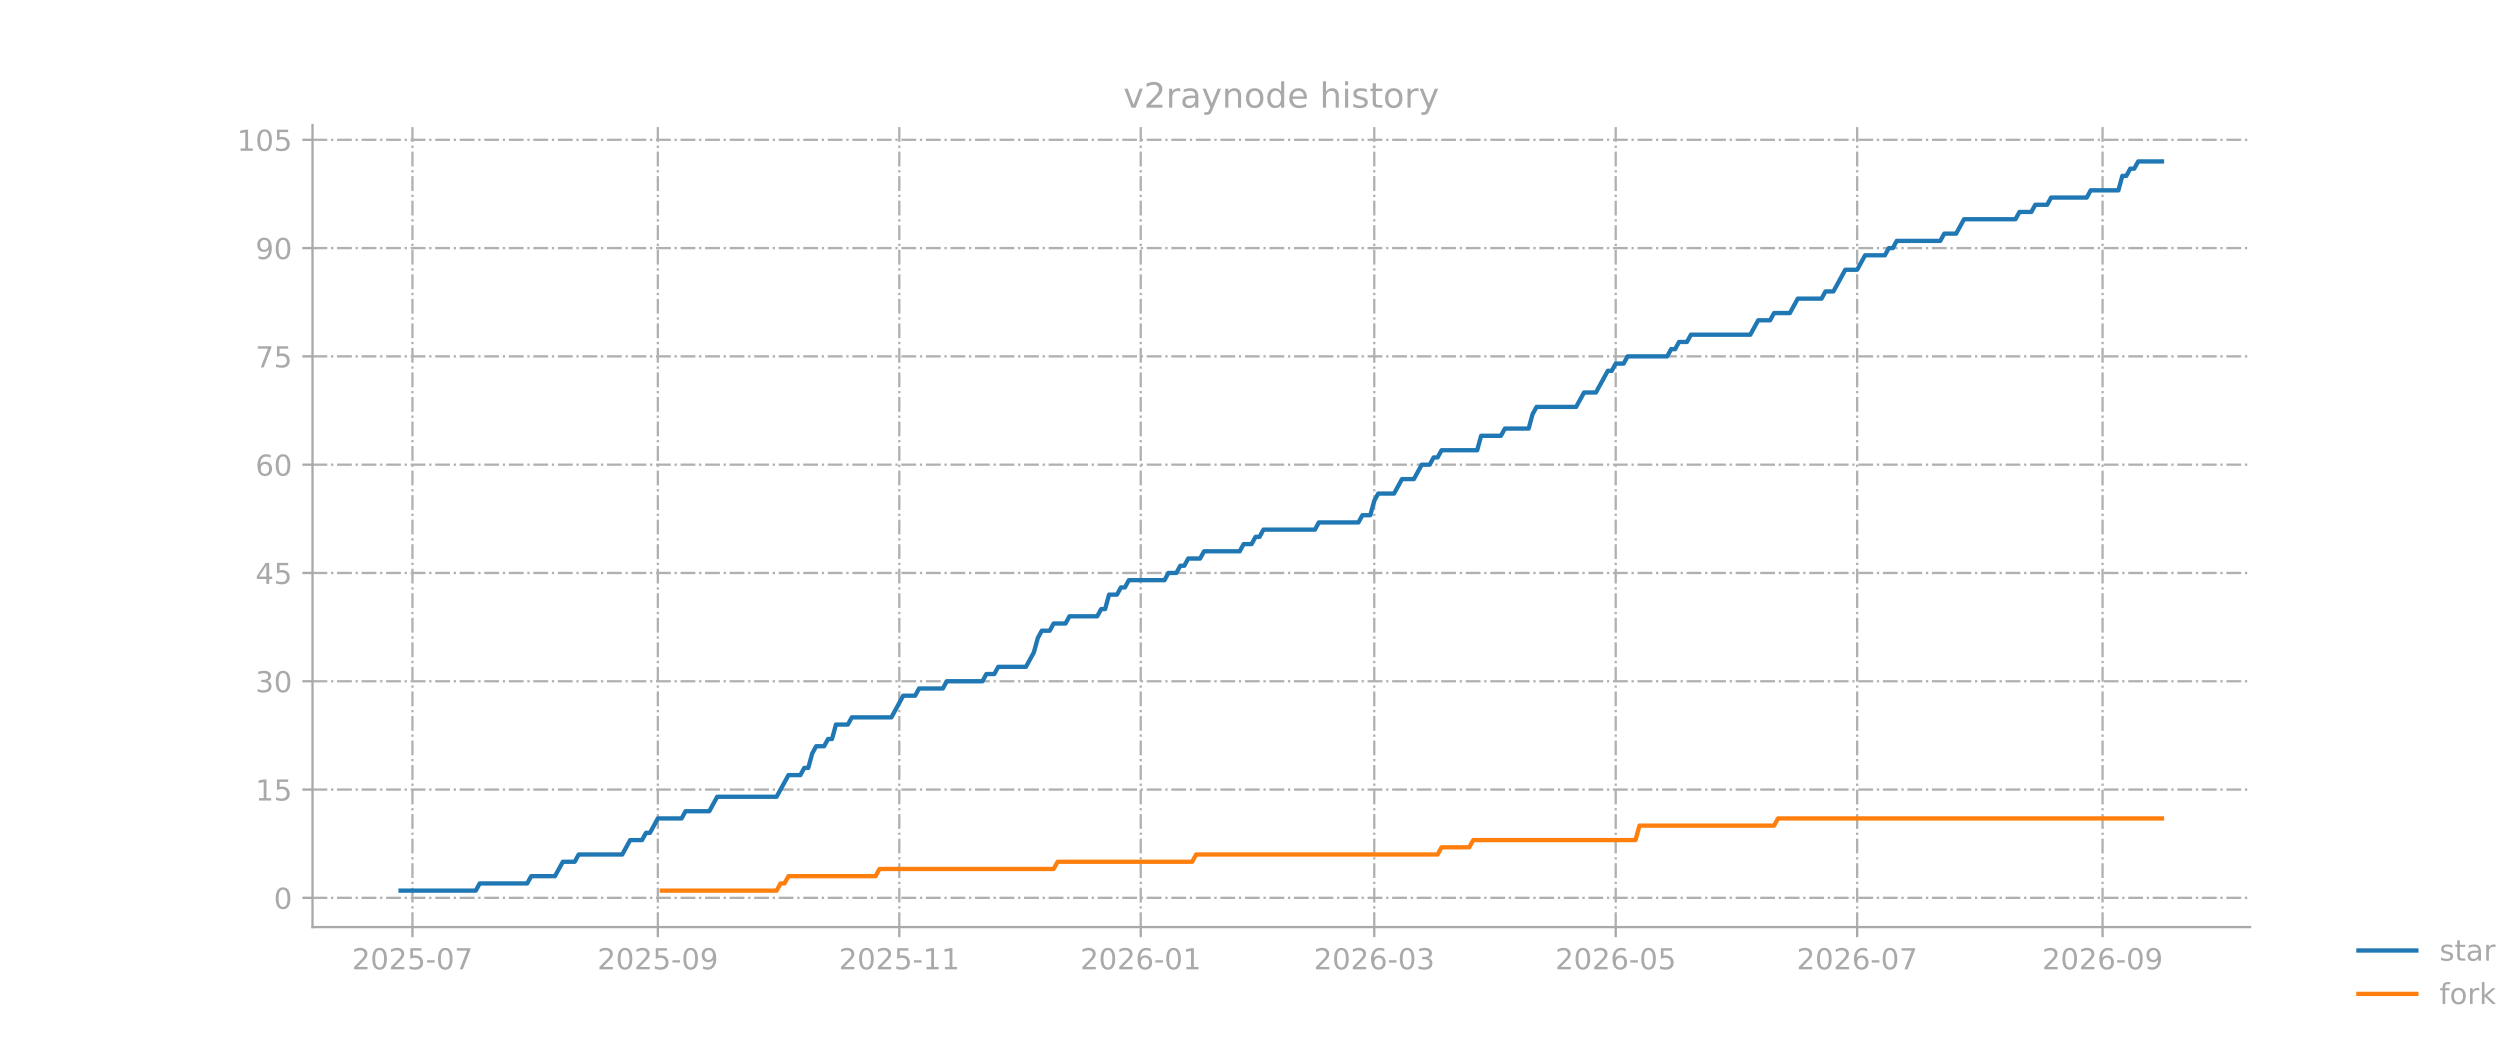
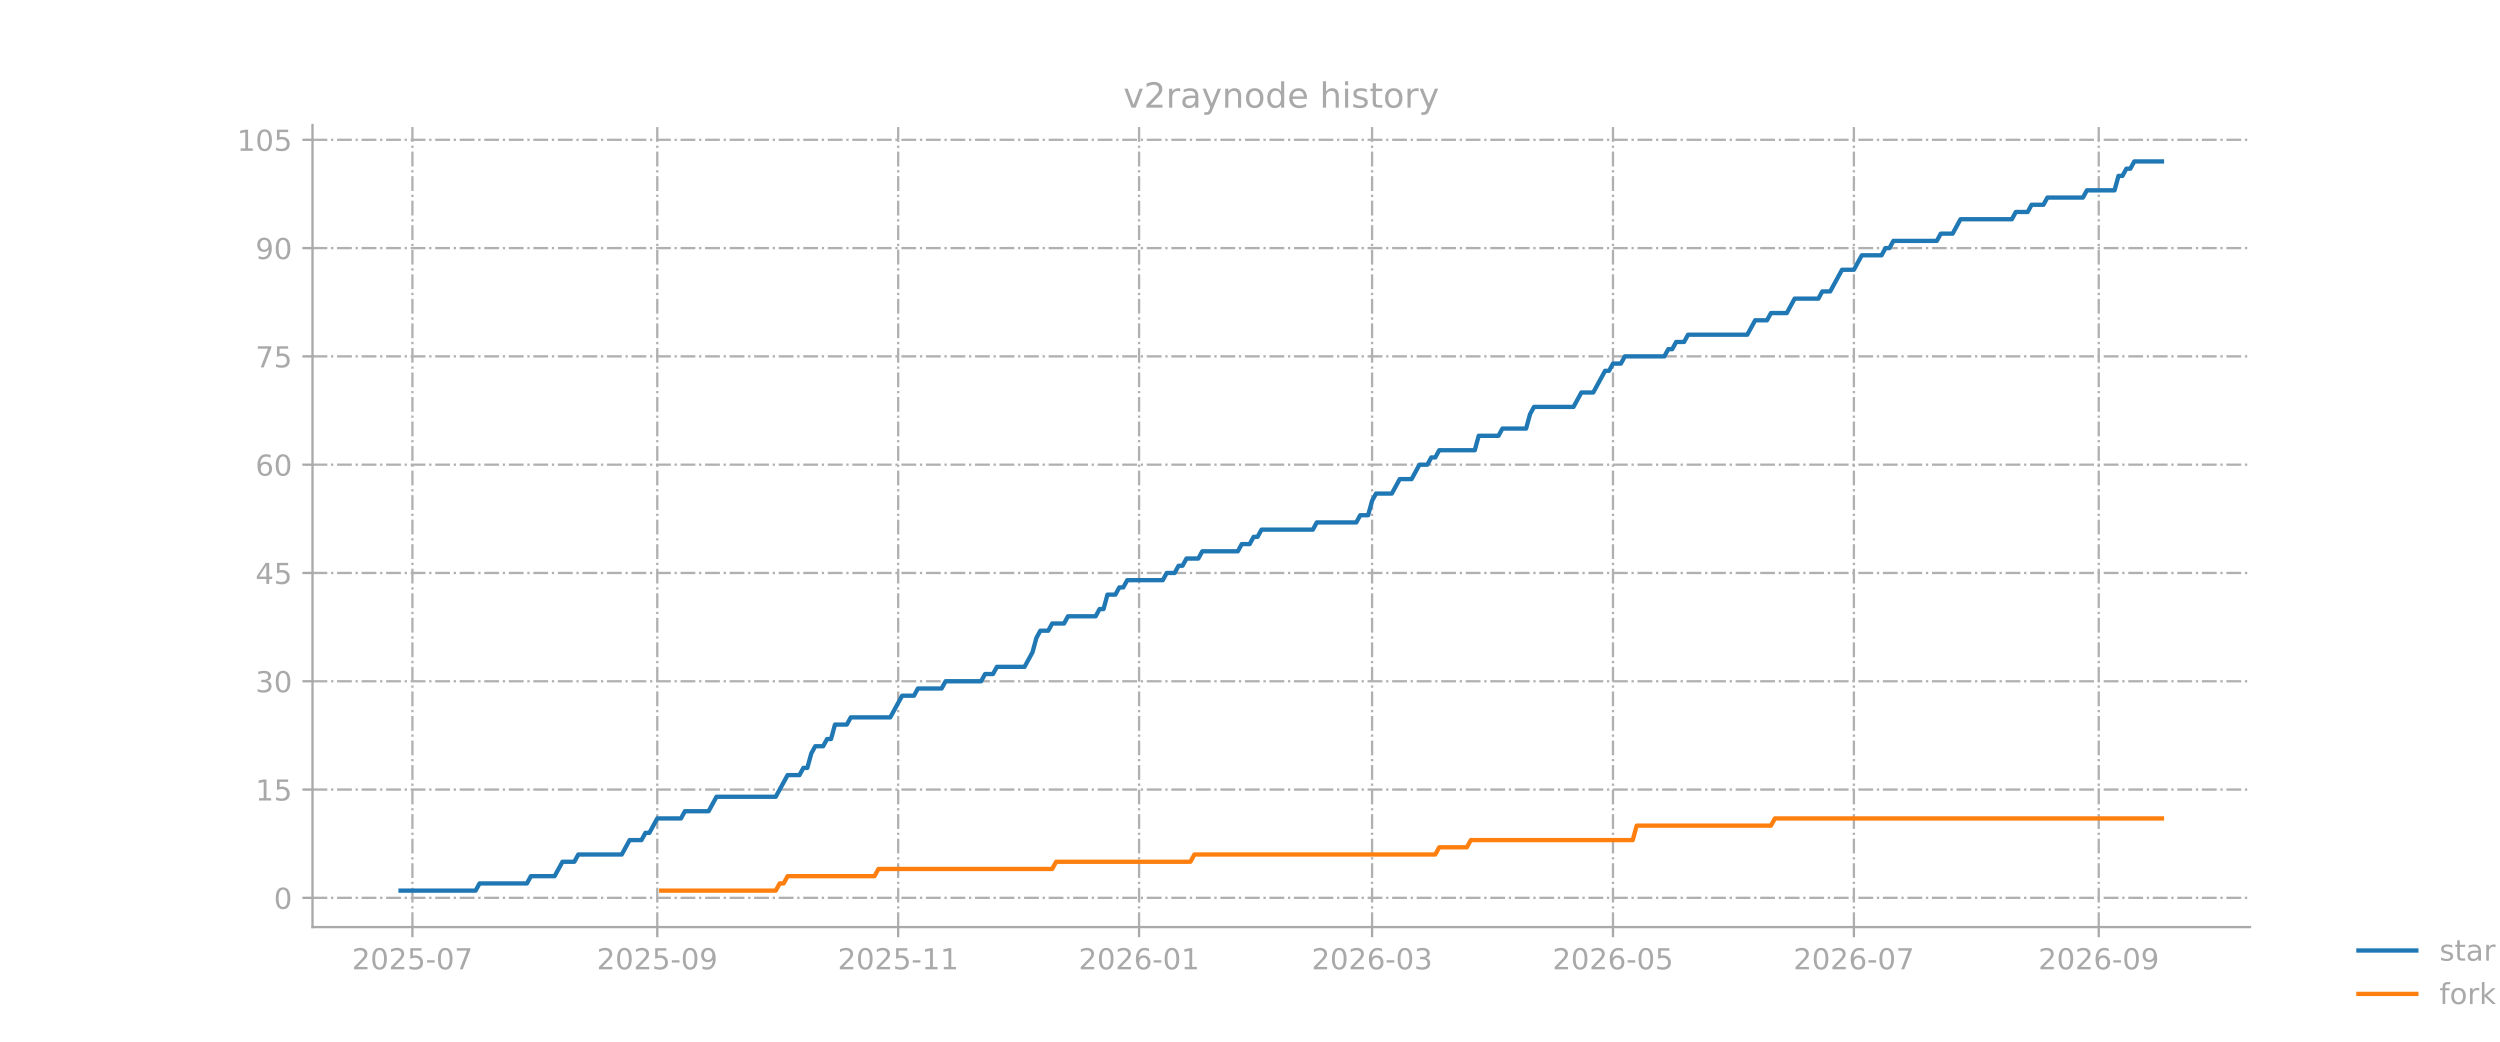
<svg xmlns="http://www.w3.org/2000/svg" xmlns:xlink="http://www.w3.org/1999/xlink" width="864pt" height="360pt" viewBox="0 0 864 360" version="1.1">
  <defs>
    <style type="text/css">*{stroke-linejoin: round; stroke-linecap: butt}</style>
  </defs>
  <g id="figure_1">
    <g id="patch_1">
      <path d="M 0 360  L 864 360  L 864 0  L 0 0  L 0 360  z " style="fill: none; opacity: 0" />
    </g>
    <g id="axes_1">
      <g id="patch_2">
        <path d="M 108 320.4  L 777.6 320.4  L 777.6 43.2  L 108 43.2  L 108 320.4  z " style="fill: none; opacity: 0" />
      </g>
      <g id="matplotlib.axis_1">
        <g id="xtick_1">
          <g id="line2d_1">
-             <path d="M 142.54 320.4  L 142.54 43.2  " clip-path="url(#pab1e1c0135)" style="fill: none; stroke-dasharray: 5.12,1.28,0.8,1.28; stroke-dashoffset: 0; stroke: #b0b0b0; stroke-width: 0.8" />
+             <path d="M 142.531 320.4  L 142.531 43.2  " clip-path="url(#p5e449dadbe)" style="fill: none; stroke-dasharray: 5.12,1.28,0.8,1.28; stroke-dashoffset: 0; stroke: #b0b0b0; stroke-width: 0.8" />
          </g>
          <g id="line2d_2">
            <defs>
-               <path id="m071a75a342" d="M 0 0  L 0 3.5  " style="stroke: #a9a9a9; stroke-width: 0.8" />
+               <path id="md4fc31b477" d="M 0 0  L 0 3.5  " style="stroke: #a9a9a9; stroke-width: 0.8" />
            </defs>
            <g>
-               <use xlink:href="#m071a75a342" x="142.54" y="320.4" style="fill: #a9a9a9; stroke: #a9a9a9; stroke-width: 0.8" />
+               <use xlink:href="#md4fc31b477" x="142.531" y="320.4" style="fill: #a9a9a9; stroke: #a9a9a9; stroke-width: 0.8" />
            </g>
          </g>
          <g id="text_1">
-             <g style="fill: #a9a9a9" transform="translate(121.6487 334.9977) scale(0.1 -0.1)">
+             <g style="fill: #a9a9a9" transform="translate(121.6395 334.9977) scale(0.1 -0.1)">
              <defs>
                <path id="DejaVuSans-15" d="M 1228 531  L 3431 531  L 3431 0  L 469 0  L 469 531  Q 828 903 1448 1529  Q 2069 2156 2228 2338  Q 2531 2678 2651 2914  Q 2772 3150 2772 3378  Q 2772 3750 2511 3984  Q 2250 4219 1831 4219  Q 1534 4219 1204 4116  Q 875 4013 500 3803  L 500 4441  Q 881 4594 1212 4672  Q 1544 4750 1819 4750  Q 2544 4750 2975 4387  Q 3406 4025 3406 3419  Q 3406 3131 3298 2873  Q 3191 2616 2906 2266  Q 2828 2175 2409 1742  Q 1991 1309 1228 531  z " transform="scale(0.015625)" />
                <path id="DejaVuSans-13" d="M 2034 4250  Q 1547 4250 1301 3770  Q 1056 3291 1056 2328  Q 1056 1369 1301 889  Q 1547 409 2034 409  Q 2525 409 2770 889  Q 3016 1369 3016 2328  Q 3016 3291 2770 3770  Q 2525 4250 2034 4250  z M 2034 4750  Q 2819 4750 3233 4129  Q 3647 3509 3647 2328  Q 3647 1150 3233 529  Q 2819 -91 2034 -91  Q 1250 -91 836 529  Q 422 1150 422 2328  Q 422 3509 836 4129  Q 1250 4750 2034 4750  z " transform="scale(0.015625)" />
                <path id="DejaVuSans-18" d="M 691 4666  L 3169 4666  L 3169 4134  L 1269 4134  L 1269 2991  Q 1406 3038 1543 3061  Q 1681 3084 1819 3084  Q 2600 3084 3056 2656  Q 3513 2228 3513 1497  Q 3513 744 3044 326  Q 2575 -91 1722 -91  Q 1428 -91 1123 -41  Q 819 9 494 109  L 494 744  Q 775 591 1075 516  Q 1375 441 1709 441  Q 2250 441 2565 725  Q 2881 1009 2881 1497  Q 2881 1984 2565 2268  Q 2250 2553 1709 2553  Q 1456 2553 1204 2497  Q 953 2441 691 2322  L 691 4666  z " transform="scale(0.015625)" />
                <path id="DejaVuSans-10" d="M 313 2009  L 1997 2009  L 1997 1497  L 313 1497  L 313 2009  z " transform="scale(0.015625)" />
                <path id="DejaVuSans-1a" d="M 525 4666  L 3525 4666  L 3525 4397  L 1831 0  L 1172 0  L 2766 4134  L 525 4134  L 525 4666  z " transform="scale(0.015625)" />
              </defs>
              <use xlink:href="#DejaVuSans-15" />
              <use xlink:href="#DejaVuSans-13" transform="translate(63.625 0)" />
              <use xlink:href="#DejaVuSans-15" transform="translate(127.25 0)" />
              <use xlink:href="#DejaVuSans-18" transform="translate(190.875 0)" />
              <use xlink:href="#DejaVuSans-10" transform="translate(254.5 0)" />
              <use xlink:href="#DejaVuSans-13" transform="translate(290.5781 0)" />
              <use xlink:href="#DejaVuSans-1a" transform="translate(354.2031 0)" />
            </g>
          </g>
        </g>
        <g id="xtick_2">
          <g id="line2d_3">
-             <path d="M 227.352 320.4  L 227.352 43.2  " clip-path="url(#pab1e1c0135)" style="fill: none; stroke-dasharray: 5.12,1.28,0.8,1.28; stroke-dashoffset: 0; stroke: #b0b0b0; stroke-width: 0.8" />
+             <path d="M 227.152 320.4  L 227.152 43.2  " clip-path="url(#p5e449dadbe)" style="fill: none; stroke-dasharray: 5.12,1.28,0.8,1.28; stroke-dashoffset: 0; stroke: #b0b0b0; stroke-width: 0.8" />
          </g>
          <g id="line2d_4">
            <g>
-               <use xlink:href="#m071a75a342" x="227.352" y="320.4" style="fill: #a9a9a9; stroke: #a9a9a9; stroke-width: 0.8" />
+               <use xlink:href="#md4fc31b477" x="227.152" y="320.4" style="fill: #a9a9a9; stroke: #a9a9a9; stroke-width: 0.8" />
            </g>
          </g>
          <g id="text_2">
-             <g style="fill: #a9a9a9" transform="translate(206.4602 334.9977) scale(0.1 -0.1)">
+             <g style="fill: #a9a9a9" transform="translate(206.2608 334.9977) scale(0.1 -0.1)">
              <defs>
                <path id="DejaVuSans-1c" d="M 703 97  L 703 672  Q 941 559 1184 500  Q 1428 441 1663 441  Q 2288 441 2617 861  Q 2947 1281 2994 2138  Q 2813 1869 2534 1725  Q 2256 1581 1919 1581  Q 1219 1581 811 2004  Q 403 2428 403 3163  Q 403 3881 828 4315  Q 1253 4750 1959 4750  Q 2769 4750 3195 4129  Q 3622 3509 3622 2328  Q 3622 1225 3098 567  Q 2575 -91 1691 -91  Q 1453 -91 1209 -44  Q 966 3 703 97  z M 1959 2075  Q 2384 2075 2632 2365  Q 2881 2656 2881 3163  Q 2881 3666 2632 3958  Q 2384 4250 1959 4250  Q 1534 4250 1286 3958  Q 1038 3666 1038 3163  Q 1038 2656 1286 2365  Q 1534 2075 1959 2075  z " transform="scale(0.015625)" />
              </defs>
              <use xlink:href="#DejaVuSans-15" />
              <use xlink:href="#DejaVuSans-13" transform="translate(63.625 0)" />
              <use xlink:href="#DejaVuSans-15" transform="translate(127.25 0)" />
              <use xlink:href="#DejaVuSans-18" transform="translate(190.875 0)" />
              <use xlink:href="#DejaVuSans-10" transform="translate(254.5 0)" />
              <use xlink:href="#DejaVuSans-13" transform="translate(290.5781 0)" />
              <use xlink:href="#DejaVuSans-1c" transform="translate(354.2031 0)" />
            </g>
          </g>
        </g>
        <g id="xtick_3">
          <g id="line2d_5">
-             <path d="M 310.795 320.4  L 310.795 43.2  " clip-path="url(#pab1e1c0135)" style="fill: none; stroke-dasharray: 5.12,1.28,0.8,1.28; stroke-dashoffset: 0; stroke: #b0b0b0; stroke-width: 0.8" />
+             <path d="M 310.409 320.4  L 310.409 43.2  " clip-path="url(#p5e449dadbe)" style="fill: none; stroke-dasharray: 5.12,1.28,0.8,1.28; stroke-dashoffset: 0; stroke: #b0b0b0; stroke-width: 0.8" />
          </g>
          <g id="line2d_6">
            <g>
-               <use xlink:href="#m071a75a342" x="310.795" y="320.4" style="fill: #a9a9a9; stroke: #a9a9a9; stroke-width: 0.8" />
+               <use xlink:href="#md4fc31b477" x="310.409" y="320.4" style="fill: #a9a9a9; stroke: #a9a9a9; stroke-width: 0.8" />
            </g>
          </g>
          <g id="text_3">
-             <g style="fill: #a9a9a9" transform="translate(289.9037 334.9977) scale(0.1 -0.1)">
+             <g style="fill: #a9a9a9" transform="translate(289.5172 334.9977) scale(0.1 -0.1)">
              <defs>
                <path id="DejaVuSans-14" d="M 794 531  L 1825 531  L 1825 4091  L 703 3866  L 703 4441  L 1819 4666  L 2450 4666  L 2450 531  L 3481 531  L 3481 0  L 794 0  L 794 531  z " transform="scale(0.015625)" />
              </defs>
              <use xlink:href="#DejaVuSans-15" />
              <use xlink:href="#DejaVuSans-13" transform="translate(63.625 0)" />
              <use xlink:href="#DejaVuSans-15" transform="translate(127.25 0)" />
              <use xlink:href="#DejaVuSans-18" transform="translate(190.875 0)" />
              <use xlink:href="#DejaVuSans-10" transform="translate(254.5 0)" />
              <use xlink:href="#DejaVuSans-14" transform="translate(290.5781 0)" />
              <use xlink:href="#DejaVuSans-14" transform="translate(354.2031 0)" />
            </g>
          </g>
        </g>
        <g id="xtick_4">
          <g id="line2d_7">
-             <path d="M 394.239 320.4  L 394.239 43.2  " clip-path="url(#pab1e1c0135)" style="fill: none; stroke-dasharray: 5.12,1.28,0.8,1.28; stroke-dashoffset: 0; stroke: #b0b0b0; stroke-width: 0.8" />
+             <path d="M 393.665 320.4  L 393.665 43.2  " clip-path="url(#p5e449dadbe)" style="fill: none; stroke-dasharray: 5.12,1.28,0.8,1.28; stroke-dashoffset: 0; stroke: #b0b0b0; stroke-width: 0.8" />
          </g>
          <g id="line2d_8">
            <g>
-               <use xlink:href="#m071a75a342" x="394.239" y="320.4" style="fill: #a9a9a9; stroke: #a9a9a9; stroke-width: 0.8" />
+               <use xlink:href="#md4fc31b477" x="393.665" y="320.4" style="fill: #a9a9a9; stroke: #a9a9a9; stroke-width: 0.8" />
            </g>
          </g>
          <g id="text_4">
-             <g style="fill: #a9a9a9" transform="translate(373.3472 334.9977) scale(0.1 -0.1)">
+             <g style="fill: #a9a9a9" transform="translate(372.7737 334.9977) scale(0.1 -0.1)">
              <defs>
                <path id="DejaVuSans-19" d="M 2113 2584  Q 1688 2584 1439 2293  Q 1191 2003 1191 1497  Q 1191 994 1439 701  Q 1688 409 2113 409  Q 2538 409 2786 701  Q 3034 994 3034 1497  Q 3034 2003 2786 2293  Q 2538 2584 2113 2584  z M 3366 4563  L 3366 3988  Q 3128 4100 2886 4159  Q 2644 4219 2406 4219  Q 1781 4219 1451 3797  Q 1122 3375 1075 2522  Q 1259 2794 1537 2939  Q 1816 3084 2150 3084  Q 2853 3084 3261 2657  Q 3669 2231 3669 1497  Q 3669 778 3244 343  Q 2819 -91 2113 -91  Q 1303 -91 875 529  Q 447 1150 447 2328  Q 447 3434 972 4092  Q 1497 4750 2381 4750  Q 2619 4750 2861 4703  Q 3103 4656 3366 4563  z " transform="scale(0.015625)" />
              </defs>
              <use xlink:href="#DejaVuSans-15" />
              <use xlink:href="#DejaVuSans-13" transform="translate(63.625 0)" />
              <use xlink:href="#DejaVuSans-15" transform="translate(127.25 0)" />
              <use xlink:href="#DejaVuSans-19" transform="translate(190.875 0)" />
              <use xlink:href="#DejaVuSans-10" transform="translate(254.5 0)" />
              <use xlink:href="#DejaVuSans-13" transform="translate(290.5781 0)" />
              <use xlink:href="#DejaVuSans-14" transform="translate(354.2031 0)" />
            </g>
          </g>
        </g>
        <g id="xtick_5">
          <g id="line2d_9">
-             <path d="M 474.946 320.4  L 474.946 43.2  " clip-path="url(#pab1e1c0135)" style="fill: none; stroke-dasharray: 5.12,1.28,0.8,1.28; stroke-dashoffset: 0; stroke: #b0b0b0; stroke-width: 0.8" />
+             <path d="M 474.192 320.4  L 474.192 43.2  " clip-path="url(#p5e449dadbe)" style="fill: none; stroke-dasharray: 5.12,1.28,0.8,1.28; stroke-dashoffset: 0; stroke: #b0b0b0; stroke-width: 0.8" />
          </g>
          <g id="line2d_10">
            <g>
-               <use xlink:href="#m071a75a342" x="474.946" y="320.4" style="fill: #a9a9a9; stroke: #a9a9a9; stroke-width: 0.8" />
+               <use xlink:href="#md4fc31b477" x="474.192" y="320.4" style="fill: #a9a9a9; stroke: #a9a9a9; stroke-width: 0.8" />
            </g>
          </g>
          <g id="text_5">
-             <g style="fill: #a9a9a9" transform="translate(454.0549 334.9977) scale(0.1 -0.1)">
+             <g style="fill: #a9a9a9" transform="translate(453.3004 334.9977) scale(0.1 -0.1)">
              <defs>
                <path id="DejaVuSans-16" d="M 2597 2516  Q 3050 2419 3304 2112  Q 3559 1806 3559 1356  Q 3559 666 3084 287  Q 2609 -91 1734 -91  Q 1441 -91 1130 -33  Q 819 25 488 141  L 488 750  Q 750 597 1062 519  Q 1375 441 1716 441  Q 2309 441 2620 675  Q 2931 909 2931 1356  Q 2931 1769 2642 2001  Q 2353 2234 1838 2234  L 1294 2234  L 1294 2753  L 1863 2753  Q 2328 2753 2575 2939  Q 2822 3125 2822 3475  Q 2822 3834 2567 4026  Q 2313 4219 1838 4219  Q 1578 4219 1281 4162  Q 984 4106 628 3988  L 628 4550  Q 988 4650 1302 4700  Q 1616 4750 1894 4750  Q 2613 4750 3031 4423  Q 3450 4097 3450 3541  Q 3450 3153 3228 2886  Q 3006 2619 2597 2516  z " transform="scale(0.015625)" />
              </defs>
              <use xlink:href="#DejaVuSans-15" />
              <use xlink:href="#DejaVuSans-13" transform="translate(63.625 0)" />
              <use xlink:href="#DejaVuSans-15" transform="translate(127.25 0)" />
              <use xlink:href="#DejaVuSans-19" transform="translate(190.875 0)" />
              <use xlink:href="#DejaVuSans-10" transform="translate(254.5 0)" />
              <use xlink:href="#DejaVuSans-13" transform="translate(290.5781 0)" />
              <use xlink:href="#DejaVuSans-16" transform="translate(354.2031 0)" />
            </g>
          </g>
        </g>
        <g id="xtick_6">
          <g id="line2d_11">
-             <path d="M 558.39 320.4  L 558.39 43.2  " clip-path="url(#pab1e1c0135)" style="fill: none; stroke-dasharray: 5.12,1.28,0.8,1.28; stroke-dashoffset: 0; stroke: #b0b0b0; stroke-width: 0.8" />
+             <path d="M 557.448 320.4  L 557.448 43.2  " clip-path="url(#p5e449dadbe)" style="fill: none; stroke-dasharray: 5.12,1.28,0.8,1.28; stroke-dashoffset: 0; stroke: #b0b0b0; stroke-width: 0.8" />
          </g>
          <g id="line2d_12">
            <g>
-               <use xlink:href="#m071a75a342" x="558.39" y="320.4" style="fill: #a9a9a9; stroke: #a9a9a9; stroke-width: 0.8" />
+               <use xlink:href="#md4fc31b477" x="557.448" y="320.4" style="fill: #a9a9a9; stroke: #a9a9a9; stroke-width: 0.8" />
            </g>
          </g>
          <g id="text_6">
-             <g style="fill: #a9a9a9" transform="translate(537.4984 334.9977) scale(0.1 -0.1)">
+             <g style="fill: #a9a9a9" transform="translate(536.5568 334.9977) scale(0.1 -0.1)">
              <use xlink:href="#DejaVuSans-15" />
              <use xlink:href="#DejaVuSans-13" transform="translate(63.625 0)" />
              <use xlink:href="#DejaVuSans-15" transform="translate(127.25 0)" />
              <use xlink:href="#DejaVuSans-19" transform="translate(190.875 0)" />
              <use xlink:href="#DejaVuSans-10" transform="translate(254.5 0)" />
              <use xlink:href="#DejaVuSans-13" transform="translate(290.5781 0)" />
              <use xlink:href="#DejaVuSans-18" transform="translate(354.2031 0)" />
            </g>
          </g>
        </g>
        <g id="xtick_7">
          <g id="line2d_13">
-             <path d="M 641.833 320.4  L 641.833 43.2  " clip-path="url(#pab1e1c0135)" style="fill: none; stroke-dasharray: 5.12,1.28,0.8,1.28; stroke-dashoffset: 0; stroke: #b0b0b0; stroke-width: 0.8" />
+             <path d="M 640.705 320.4  L 640.705 43.2  " clip-path="url(#p5e449dadbe)" style="fill: none; stroke-dasharray: 5.12,1.28,0.8,1.28; stroke-dashoffset: 0; stroke: #b0b0b0; stroke-width: 0.8" />
          </g>
          <g id="line2d_14">
            <g>
-               <use xlink:href="#m071a75a342" x="641.833" y="320.4" style="fill: #a9a9a9; stroke: #a9a9a9; stroke-width: 0.8" />
+               <use xlink:href="#md4fc31b477" x="640.705" y="320.4" style="fill: #a9a9a9; stroke: #a9a9a9; stroke-width: 0.8" />
            </g>
          </g>
          <g id="text_7">
-             <g style="fill: #a9a9a9" transform="translate(620.9419 334.9977) scale(0.1 -0.1)">
+             <g style="fill: #a9a9a9" transform="translate(619.8132 334.9977) scale(0.1 -0.1)">
              <use xlink:href="#DejaVuSans-15" />
              <use xlink:href="#DejaVuSans-13" transform="translate(63.625 0)" />
              <use xlink:href="#DejaVuSans-15" transform="translate(127.25 0)" />
              <use xlink:href="#DejaVuSans-19" transform="translate(190.875 0)" />
              <use xlink:href="#DejaVuSans-10" transform="translate(254.5 0)" />
              <use xlink:href="#DejaVuSans-13" transform="translate(290.5781 0)" />
              <use xlink:href="#DejaVuSans-1a" transform="translate(354.2031 0)" />
            </g>
          </g>
        </g>
        <g id="xtick_8">
          <g id="line2d_15">
-             <path d="M 726.645 320.4  L 726.645 43.2  " clip-path="url(#pab1e1c0135)" style="fill: none; stroke-dasharray: 5.12,1.28,0.8,1.28; stroke-dashoffset: 0; stroke: #b0b0b0; stroke-width: 0.8" />
+             <path d="M 725.326 320.4  L 725.326 43.2  " clip-path="url(#p5e449dadbe)" style="fill: none; stroke-dasharray: 5.12,1.28,0.8,1.28; stroke-dashoffset: 0; stroke: #b0b0b0; stroke-width: 0.8" />
          </g>
          <g id="line2d_16">
            <g>
-               <use xlink:href="#m071a75a342" x="726.645" y="320.4" style="fill: #a9a9a9; stroke: #a9a9a9; stroke-width: 0.8" />
+               <use xlink:href="#md4fc31b477" x="725.326" y="320.4" style="fill: #a9a9a9; stroke: #a9a9a9; stroke-width: 0.8" />
            </g>
          </g>
          <g id="text_8">
-             <g style="fill: #a9a9a9" transform="translate(705.7533 334.9977) scale(0.1 -0.1)">
+             <g style="fill: #a9a9a9" transform="translate(704.4345 334.9977) scale(0.1 -0.1)">
              <use xlink:href="#DejaVuSans-15" />
              <use xlink:href="#DejaVuSans-13" transform="translate(63.625 0)" />
              <use xlink:href="#DejaVuSans-15" transform="translate(127.25 0)" />
              <use xlink:href="#DejaVuSans-19" transform="translate(190.875 0)" />
              <use xlink:href="#DejaVuSans-10" transform="translate(254.5 0)" />
              <use xlink:href="#DejaVuSans-13" transform="translate(290.5781 0)" />
              <use xlink:href="#DejaVuSans-1c" transform="translate(354.2031 0)" />
            </g>
          </g>
        </g>
      </g>
      <g id="matplotlib.axis_2">
        <g id="ytick_1">
          <g id="line2d_17">
-             <path d="M 108 310.295  L 777.6 310.295  " clip-path="url(#pab1e1c0135)" style="fill: none; stroke-dasharray: 5.12,1.28,0.8,1.28; stroke-dashoffset: 0; stroke: #b0b0b0; stroke-width: 0.8" />
+             <path d="M 108 310.295  L 777.6 310.295  " clip-path="url(#p5e449dadbe)" style="fill: none; stroke-dasharray: 5.12,1.28,0.8,1.28; stroke-dashoffset: 0; stroke: #b0b0b0; stroke-width: 0.8" />
          </g>
          <g id="line2d_18">
            <defs>
-               <path id="m3a3e0aec17" d="M 0 0  L -3.5 0  " style="stroke: #a9a9a9; stroke-width: 0.8" />
+               <path id="m2cee93613b" d="M 0 0  L -3.5 0  " style="stroke: #a9a9a9; stroke-width: 0.8" />
            </defs>
            <g>
-               <use xlink:href="#m3a3e0aec17" x="108" y="310.295" style="fill: #a9a9a9; stroke: #a9a9a9; stroke-width: 0.8" />
+               <use xlink:href="#m2cee93613b" x="108" y="310.295" style="fill: #a9a9a9; stroke: #a9a9a9; stroke-width: 0.8" />
            </g>
          </g>
          <g id="text_9">
            <g style="fill: #a9a9a9" transform="translate(94.6375 314.0939) scale(0.1 -0.1)">
              <use xlink:href="#DejaVuSans-13" />
            </g>
          </g>
        </g>
        <g id="ytick_2">
          <g id="line2d_19">
-             <path d="M 108 272.869  L 777.6 272.869  " clip-path="url(#pab1e1c0135)" style="fill: none; stroke-dasharray: 5.12,1.28,0.8,1.28; stroke-dashoffset: 0; stroke: #b0b0b0; stroke-width: 0.8" />
+             <path d="M 108 272.869  L 777.6 272.869  " clip-path="url(#p5e449dadbe)" style="fill: none; stroke-dasharray: 5.12,1.28,0.8,1.28; stroke-dashoffset: 0; stroke: #b0b0b0; stroke-width: 0.8" />
          </g>
          <g id="line2d_20">
            <g>
-               <use xlink:href="#m3a3e0aec17" x="108" y="272.869" style="fill: #a9a9a9; stroke: #a9a9a9; stroke-width: 0.8" />
+               <use xlink:href="#m2cee93613b" x="108" y="272.869" style="fill: #a9a9a9; stroke: #a9a9a9; stroke-width: 0.8" />
            </g>
          </g>
          <g id="text_10">
            <g style="fill: #a9a9a9" transform="translate(88.275 276.6681) scale(0.1 -0.1)">
              <use xlink:href="#DejaVuSans-14" />
              <use xlink:href="#DejaVuSans-18" transform="translate(63.625 0)" />
            </g>
          </g>
        </g>
        <g id="ytick_3">
          <g id="line2d_21">
-             <path d="M 108 235.444  L 777.6 235.444  " clip-path="url(#pab1e1c0135)" style="fill: none; stroke-dasharray: 5.12,1.28,0.8,1.28; stroke-dashoffset: 0; stroke: #b0b0b0; stroke-width: 0.8" />
+             <path d="M 108 235.444  L 777.6 235.444  " clip-path="url(#p5e449dadbe)" style="fill: none; stroke-dasharray: 5.12,1.28,0.8,1.28; stroke-dashoffset: 0; stroke: #b0b0b0; stroke-width: 0.8" />
          </g>
          <g id="line2d_22">
            <g>
-               <use xlink:href="#m3a3e0aec17" x="108" y="235.444" style="fill: #a9a9a9; stroke: #a9a9a9; stroke-width: 0.8" />
+               <use xlink:href="#m2cee93613b" x="108" y="235.444" style="fill: #a9a9a9; stroke: #a9a9a9; stroke-width: 0.8" />
            </g>
          </g>
          <g id="text_11">
            <g style="fill: #a9a9a9" transform="translate(88.275 239.2424) scale(0.1 -0.1)">
              <use xlink:href="#DejaVuSans-16" />
              <use xlink:href="#DejaVuSans-13" transform="translate(63.625 0)" />
            </g>
          </g>
        </g>
        <g id="ytick_4">
          <g id="line2d_23">
-             <path d="M 108 198.018  L 777.6 198.018  " clip-path="url(#pab1e1c0135)" style="fill: none; stroke-dasharray: 5.12,1.28,0.8,1.28; stroke-dashoffset: 0; stroke: #b0b0b0; stroke-width: 0.8" />
+             <path d="M 108 198.018  L 777.6 198.018  " clip-path="url(#p5e449dadbe)" style="fill: none; stroke-dasharray: 5.12,1.28,0.8,1.28; stroke-dashoffset: 0; stroke: #b0b0b0; stroke-width: 0.8" />
          </g>
          <g id="line2d_24">
            <g>
-               <use xlink:href="#m3a3e0aec17" x="108" y="198.018" style="fill: #a9a9a9; stroke: #a9a9a9; stroke-width: 0.8" />
+               <use xlink:href="#m2cee93613b" x="108" y="198.018" style="fill: #a9a9a9; stroke: #a9a9a9; stroke-width: 0.8" />
            </g>
          </g>
          <g id="text_12">
            <g style="fill: #a9a9a9" transform="translate(88.275 201.8167) scale(0.1 -0.1)">
              <defs>
                <path id="DejaVuSans-17" d="M 2419 4116  L 825 1625  L 2419 1625  L 2419 4116  z M 2253 4666  L 3047 4666  L 3047 1625  L 3713 1625  L 3713 1100  L 3047 1100  L 3047 0  L 2419 0  L 2419 1100  L 313 1100  L 313 1709  L 2253 4666  z " transform="scale(0.015625)" />
              </defs>
              <use xlink:href="#DejaVuSans-17" />
              <use xlink:href="#DejaVuSans-18" transform="translate(63.625 0)" />
            </g>
          </g>
        </g>
        <g id="ytick_5">
          <g id="line2d_25">
-             <path d="M 108 160.592  L 777.6 160.592  " clip-path="url(#pab1e1c0135)" style="fill: none; stroke-dasharray: 5.12,1.28,0.8,1.28; stroke-dashoffset: 0; stroke: #b0b0b0; stroke-width: 0.8" />
+             <path d="M 108 160.592  L 777.6 160.592  " clip-path="url(#p5e449dadbe)" style="fill: none; stroke-dasharray: 5.12,1.28,0.8,1.28; stroke-dashoffset: 0; stroke: #b0b0b0; stroke-width: 0.8" />
          </g>
          <g id="line2d_26">
            <g>
-               <use xlink:href="#m3a3e0aec17" x="108" y="160.592" style="fill: #a9a9a9; stroke: #a9a9a9; stroke-width: 0.8" />
+               <use xlink:href="#m2cee93613b" x="108" y="160.592" style="fill: #a9a9a9; stroke: #a9a9a9; stroke-width: 0.8" />
            </g>
          </g>
          <g id="text_13">
            <g style="fill: #a9a9a9" transform="translate(88.275 164.3909) scale(0.1 -0.1)">
              <use xlink:href="#DejaVuSans-19" />
              <use xlink:href="#DejaVuSans-13" transform="translate(63.625 0)" />
            </g>
          </g>
        </g>
        <g id="ytick_6">
          <g id="line2d_27">
-             <path d="M 108 123.166  L 777.6 123.166  " clip-path="url(#pab1e1c0135)" style="fill: none; stroke-dasharray: 5.12,1.28,0.8,1.28; stroke-dashoffset: 0; stroke: #b0b0b0; stroke-width: 0.8" />
+             <path d="M 108 123.166  L 777.6 123.166  " clip-path="url(#p5e449dadbe)" style="fill: none; stroke-dasharray: 5.12,1.28,0.8,1.28; stroke-dashoffset: 0; stroke: #b0b0b0; stroke-width: 0.8" />
          </g>
          <g id="line2d_28">
            <g>
-               <use xlink:href="#m3a3e0aec17" x="108" y="123.166" style="fill: #a9a9a9; stroke: #a9a9a9; stroke-width: 0.8" />
+               <use xlink:href="#m2cee93613b" x="108" y="123.166" style="fill: #a9a9a9; stroke: #a9a9a9; stroke-width: 0.8" />
            </g>
          </g>
          <g id="text_14">
            <g style="fill: #a9a9a9" transform="translate(88.275 126.9652) scale(0.1 -0.1)">
              <use xlink:href="#DejaVuSans-1a" />
              <use xlink:href="#DejaVuSans-18" transform="translate(63.625 0)" />
            </g>
          </g>
        </g>
        <g id="ytick_7">
          <g id="line2d_29">
-             <path d="M 108 85.741  L 777.6 85.741  " clip-path="url(#pab1e1c0135)" style="fill: none; stroke-dasharray: 5.12,1.28,0.8,1.28; stroke-dashoffset: 0; stroke: #b0b0b0; stroke-width: 0.8" />
+             <path d="M 108 85.741  L 777.6 85.741  " clip-path="url(#p5e449dadbe)" style="fill: none; stroke-dasharray: 5.12,1.28,0.8,1.28; stroke-dashoffset: 0; stroke: #b0b0b0; stroke-width: 0.8" />
          </g>
          <g id="line2d_30">
            <g>
-               <use xlink:href="#m3a3e0aec17" x="108" y="85.741" style="fill: #a9a9a9; stroke: #a9a9a9; stroke-width: 0.8" />
+               <use xlink:href="#m2cee93613b" x="108" y="85.741" style="fill: #a9a9a9; stroke: #a9a9a9; stroke-width: 0.8" />
            </g>
          </g>
          <g id="text_15">
            <g style="fill: #a9a9a9" transform="translate(88.275 89.53942) scale(0.1 -0.1)">
              <use xlink:href="#DejaVuSans-1c" />
              <use xlink:href="#DejaVuSans-13" transform="translate(63.625 0)" />
            </g>
          </g>
        </g>
        <g id="ytick_8">
          <g id="line2d_31">
-             <path d="M 108 48.315  L 777.6 48.315  " clip-path="url(#pab1e1c0135)" style="fill: none; stroke-dasharray: 5.12,1.28,0.8,1.28; stroke-dashoffset: 0; stroke: #b0b0b0; stroke-width: 0.8" />
+             <path d="M 108 48.315  L 777.6 48.315  " clip-path="url(#p5e449dadbe)" style="fill: none; stroke-dasharray: 5.12,1.28,0.8,1.28; stroke-dashoffset: 0; stroke: #b0b0b0; stroke-width: 0.8" />
          </g>
          <g id="line2d_32">
            <g>
-               <use xlink:href="#m3a3e0aec17" x="108" y="48.315" style="fill: #a9a9a9; stroke: #a9a9a9; stroke-width: 0.8" />
+               <use xlink:href="#m2cee93613b" x="108" y="48.315" style="fill: #a9a9a9; stroke: #a9a9a9; stroke-width: 0.8" />
            </g>
          </g>
          <g id="text_16">
            <g style="fill: #a9a9a9" transform="translate(81.9125 52.11368) scale(0.1 -0.1)">
              <use xlink:href="#DejaVuSans-14" />
              <use xlink:href="#DejaVuSans-13" transform="translate(63.625 0)" />
              <use xlink:href="#DejaVuSans-18" transform="translate(127.25 0)" />
            </g>
          </g>
        </g>
      </g>
      <g id="line2d_33">
-         <path d="M 138.436 307.8  L 164.427 307.8  L 165.795 305.305  L 182.21 305.305  L 183.578 302.81  L 191.785 302.81  L 194.521 297.82  L 198.625 297.82  L 199.993 295.325  L 215.04 295.325  L 217.776 290.335  L 221.88 290.335  L 223.248 287.84  L 224.616 287.84  L 227.352 282.85  L 235.559 282.85  L 236.927 280.354  L 245.135 280.354  L 247.87 275.364  L 268.389 275.364  L 272.493 267.879  L 276.597 267.879  L 277.965 265.384  L 279.333 265.384  L 280.701 260.394  L 282.069 257.899  L 284.804 257.899  L 286.172 255.404  L 287.54 255.404  L 288.908 250.414  L 293.012 250.414  L 294.38 247.919  L 308.059 247.919  L 312.163 240.434  L 316.267 240.434  L 317.635 237.939  L 325.842 237.939  L 327.21 235.444  L 339.522 235.444  L 340.889 232.949  L 343.625 232.949  L 344.993 230.453  L 354.569 230.453  L 357.305 225.463  L 358.673 220.473  L 360.04 217.978  L 362.776 217.978  L 364.144 215.483  L 368.248 215.483  L 369.616 212.988  L 379.191 212.988  L 380.559 210.493  L 381.927 210.493  L 383.295 205.503  L 386.031 205.503  L 387.399 203.008  L 388.767 203.008  L 390.135 200.513  L 402.446 200.513  L 403.814 198.018  L 406.55 198.018  L 407.918 195.523  L 409.286 195.523  L 410.654 193.028  L 414.758 193.028  L 416.125 190.533  L 428.437 190.533  L 429.805 188.038  L 432.541 188.038  L 433.908 185.543  L 435.276 185.543  L 436.644 183.048  L 454.427 183.048  L 455.795 180.552  L 469.475 180.552  L 470.842 178.057  L 473.578 178.057  L 474.946 173.067  L 476.314 170.572  L 481.786 170.572  L 484.522 165.582  L 488.626 165.582  L 491.361 160.592  L 494.097 160.592  L 495.465 158.097  L 496.833 158.097  L 498.201 155.602  L 510.512 155.602  L 511.88 150.612  L 518.72 150.612  L 520.088 148.117  L 528.295 148.117  L 529.663 143.127  L 531.031 140.632  L 544.711 140.632  L 547.446 135.642  L 551.55 135.642  L 555.654 128.156  L 557.022 128.156  L 558.39 125.661  L 561.126 125.661  L 562.494 123.166  L 576.173 123.166  L 577.541 120.671  L 578.909 120.671  L 580.277 118.176  L 583.012 118.176  L 584.38 115.681  L 604.899 115.681  L 607.635 110.691  L 611.739 110.691  L 613.107 108.196  L 618.579 108.196  L 621.314 103.206  L 629.522 103.206  L 630.89 100.711  L 633.626 100.711  L 637.73 93.226  L 641.833 93.226  L 644.569 88.236  L 651.409 88.236  L 652.777 85.741  L 654.145 85.741  L 655.513 83.246  L 670.56 83.246  L 671.928 80.75  L 676.031 80.75  L 678.767 75.76  L 696.55 75.76  L 697.918 73.265  L 702.022 73.265  L 703.39 70.77  L 707.494 70.77  L 708.862 68.275  L 721.173 68.275  L 722.541 65.78  L 732.116 65.78  L 733.484 60.79  L 734.852 60.79  L 736.22 58.295  L 737.588 58.295  L 738.956 55.8  L 747.164 55.8  L 747.164 55.8  " clip-path="url(#pab1e1c0135)" style="fill: none; stroke: #1f77b4; stroke-width: 1.5; stroke-linecap: square" />
+         <path d="M 138.436 307.8  L 164.369 307.8  L 165.734 305.305  L 182.112 305.305  L 183.477 302.81  L 191.666 302.81  L 194.396 297.82  L 198.49 297.82  L 199.855 295.325  L 214.868 295.325  L 217.598 290.335  L 221.693 290.335  L 223.058 287.84  L 224.423 287.84  L 227.152 282.85  L 235.341 282.85  L 236.706 280.354  L 244.895 280.354  L 247.625 275.364  L 268.098 275.364  L 272.193 267.879  L 276.287 267.879  L 277.652 265.384  L 279.017 265.384  L 280.382 260.394  L 281.747 257.899  L 284.476 257.899  L 285.841 255.404  L 287.206 255.404  L 288.571 250.414  L 292.665 250.414  L 294.03 247.919  L 307.679 247.919  L 311.774 240.434  L 315.868 240.434  L 317.233 237.939  L 325.422 237.939  L 326.787 235.444  L 339.071 235.444  L 340.436 232.949  L 343.165 232.949  L 344.53 230.453  L 354.084 230.453  L 356.814 225.463  L 358.179 220.473  L 359.544 217.978  L 362.273 217.978  L 363.638 215.483  L 367.733 215.483  L 369.098 212.988  L 378.652 212.988  L 380.016 210.493  L 381.381 210.493  L 382.746 205.503  L 385.476 205.503  L 386.841 203.008  L 388.206 203.008  L 389.57 200.513  L 401.854 200.513  L 403.219 198.018  L 405.949 198.018  L 407.314 195.523  L 408.679 195.523  L 410.043 193.028  L 414.138 193.028  L 415.503 190.533  L 427.787 190.533  L 429.151 188.038  L 431.881 188.038  L 433.246 185.543  L 434.611 185.543  L 435.976 183.048  L 453.719 183.048  L 455.084 180.552  L 468.732 180.552  L 470.097 178.057  L 472.827 178.057  L 474.192 173.067  L 475.557 170.572  L 481.016 170.572  L 483.746 165.582  L 487.84 165.582  L 490.57 160.592  L 493.3 160.592  L 494.665 158.097  L 496.03 158.097  L 497.394 155.602  L 509.678 155.602  L 511.043 150.612  L 517.867 150.612  L 519.232 148.117  L 527.421 148.117  L 528.786 143.127  L 530.151 140.632  L 543.8 140.632  L 546.529 135.642  L 550.624 135.642  L 554.718 128.156  L 556.083 128.156  L 557.448 125.661  L 560.178 125.661  L 561.543 123.166  L 575.191 123.166  L 576.556 120.671  L 577.921 120.671  L 579.286 118.176  L 582.016 118.176  L 583.381 115.681  L 603.853 115.681  L 606.583 110.691  L 610.678 110.691  L 612.043 108.196  L 617.502 108.196  L 620.232 103.206  L 628.421 103.206  L 629.786 100.711  L 632.515 100.711  L 636.61 93.226  L 640.705 93.226  L 643.434 88.236  L 650.259 88.236  L 651.623 85.741  L 652.988 85.741  L 654.353 83.246  L 669.367 83.246  L 670.732 80.75  L 674.826 80.75  L 677.556 75.76  L 695.299 75.76  L 696.664 73.265  L 700.758 73.265  L 702.123 70.77  L 706.218 70.77  L 707.583 68.275  L 719.866 68.275  L 721.231 65.78  L 730.785 65.78  L 732.15 60.79  L 733.515 60.79  L 734.88 58.295  L 736.245 58.295  L 737.61 55.8  L 747.164 55.8  L 747.164 55.8  " clip-path="url(#p5e449dadbe)" style="fill: none; stroke: #1f77b4; stroke-width: 1.5; stroke-linecap: square" />
      </g>
      <g id="line2d_34">
-         <path d="M 228.72 307.8  L 268.389 307.8  L 269.757 305.305  L 271.125 305.305  L 272.493 302.81  L 302.588 302.81  L 303.955 300.315  L 364.144 300.315  L 365.512 297.82  L 412.022 297.82  L 413.39 295.325  L 496.833 295.325  L 498.201 292.83  L 507.777 292.83  L 509.144 290.335  L 565.229 290.335  L 566.597 285.345  L 613.107 285.345  L 614.475 282.85  L 747.164 282.85  L 747.164 282.85  " clip-path="url(#pab1e1c0135)" style="fill: none; stroke: #ff7f0e; stroke-width: 1.5; stroke-linecap: square" />
+         <path d="M 228.517 307.8  L 268.098 307.8  L 269.463 305.305  L 270.828 305.305  L 272.193 302.81  L 302.219 302.81  L 303.584 300.315  L 363.638 300.315  L 365.003 297.82  L 411.408 297.82  L 412.773 295.325  L 496.03 295.325  L 497.394 292.83  L 506.948 292.83  L 508.313 290.335  L 564.272 290.335  L 565.637 285.345  L 612.043 285.345  L 613.407 282.85  L 747.164 282.85  L 747.164 282.85  " clip-path="url(#p5e449dadbe)" style="fill: none; stroke: #ff7f0e; stroke-width: 1.5; stroke-linecap: square" />
      </g>
      <g id="patch_3">
        <path d="M 108 320.4  L 108 43.2  " style="fill: none; stroke: #a9a9a9; stroke-width: 0.8; stroke-linejoin: miter; stroke-linecap: square" />
      </g>
      <g id="patch_4">
        <path d="M 777.6 320.4  L 777.6 43.2  " style="fill: none" />
      </g>
      <g id="patch_5">
        <path d="M 108 320.4  L 777.6 320.4  " style="fill: none; stroke: #a9a9a9; stroke-width: 0.8; stroke-linejoin: miter; stroke-linecap: square" />
      </g>
      <g id="patch_6">
        <path d="M 108 43.2  L 777.6 43.2  " style="fill: none" />
      </g>
      <g id="text_17">
        <g style="fill: #a9a9a9" transform="translate(388.2188 37.2) scale(0.12 -0.12)">
          <defs>
            <path id="DejaVuSans-59" d="M 191 3500  L 800 3500  L 1894 563  L 2988 3500  L 3597 3500  L 2284 0  L 1503 0  L 191 3500  z " transform="scale(0.015625)" />
            <path id="DejaVuSans-55" d="M 2631 2963  Q 2534 3019 2420 3045  Q 2306 3072 2169 3072  Q 1681 3072 1420 2755  Q 1159 2438 1159 1844  L 1159 0  L 581 0  L 581 3500  L 1159 3500  L 1159 2956  Q 1341 3275 1631 3429  Q 1922 3584 2338 3584  Q 2397 3584 2469 3576  Q 2541 3569 2628 3553  L 2631 2963  z " transform="scale(0.015625)" />
            <path id="DejaVuSans-44" d="M 2194 1759  Q 1497 1759 1228 1600  Q 959 1441 959 1056  Q 959 750 1161 570  Q 1363 391 1709 391  Q 2188 391 2477 730  Q 2766 1069 2766 1631  L 2766 1759  L 2194 1759  z M 3341 1997  L 3341 0  L 2766 0  L 2766 531  Q 2569 213 2275 61  Q 1981 -91 1556 -91  Q 1019 -91 701 211  Q 384 513 384 1019  Q 384 1609 779 1909  Q 1175 2209 1959 2209  L 2766 2209  L 2766 2266  Q 2766 2663 2505 2880  Q 2244 3097 1772 3097  Q 1472 3097 1187 3025  Q 903 2953 641 2809  L 641 3341  Q 956 3463 1253 3523  Q 1550 3584 1831 3584  Q 2591 3584 2966 3190  Q 3341 2797 3341 1997  z " transform="scale(0.015625)" />
            <path id="DejaVuSans-5c" d="M 2059 -325  Q 1816 -950 1584 -1140  Q 1353 -1331 966 -1331  L 506 -1331  L 506 -850  L 844 -850  Q 1081 -850 1212 -737  Q 1344 -625 1503 -206  L 1606 56  L 191 3500  L 800 3500  L 1894 763  L 2988 3500  L 3597 3500  L 2059 -325  z " transform="scale(0.015625)" />
            <path id="DejaVuSans-51" d="M 3513 2113  L 3513 0  L 2938 0  L 2938 2094  Q 2938 2591 2744 2837  Q 2550 3084 2163 3084  Q 1697 3084 1428 2787  Q 1159 2491 1159 1978  L 1159 0  L 581 0  L 581 3500  L 1159 3500  L 1159 2956  Q 1366 3272 1645 3428  Q 1925 3584 2291 3584  Q 2894 3584 3203 3211  Q 3513 2838 3513 2113  z " transform="scale(0.015625)" />
            <path id="DejaVuSans-52" d="M 1959 3097  Q 1497 3097 1228 2736  Q 959 2375 959 1747  Q 959 1119 1226 758  Q 1494 397 1959 397  Q 2419 397 2687 759  Q 2956 1122 2956 1747  Q 2956 2369 2687 2733  Q 2419 3097 1959 3097  z M 1959 3584  Q 2709 3584 3137 3096  Q 3566 2609 3566 1747  Q 3566 888 3137 398  Q 2709 -91 1959 -91  Q 1206 -91 779 398  Q 353 888 353 1747  Q 353 2609 779 3096  Q 1206 3584 1959 3584  z " transform="scale(0.015625)" />
            <path id="DejaVuSans-47" d="M 2906 2969  L 2906 4863  L 3481 4863  L 3481 0  L 2906 0  L 2906 525  Q 2725 213 2448 61  Q 2172 -91 1784 -91  Q 1150 -91 751 415  Q 353 922 353 1747  Q 353 2572 751 3078  Q 1150 3584 1784 3584  Q 2172 3584 2448 3432  Q 2725 3281 2906 2969  z M 947 1747  Q 947 1113 1208 752  Q 1469 391 1925 391  Q 2381 391 2643 752  Q 2906 1113 2906 1747  Q 2906 2381 2643 2742  Q 2381 3103 1925 3103  Q 1469 3103 1208 2742  Q 947 2381 947 1747  z " transform="scale(0.015625)" />
            <path id="DejaVuSans-48" d="M 3597 1894  L 3597 1613  L 953 1613  Q 991 1019 1311 708  Q 1631 397 2203 397  Q 2534 397 2845 478  Q 3156 559 3463 722  L 3463 178  Q 3153 47 2828 -22  Q 2503 -91 2169 -91  Q 1331 -91 842 396  Q 353 884 353 1716  Q 353 2575 817 3079  Q 1281 3584 2069 3584  Q 2775 3584 3186 3129  Q 3597 2675 3597 1894  z M 3022 2063  Q 3016 2534 2758 2815  Q 2500 3097 2075 3097  Q 1594 3097 1305 2825  Q 1016 2553 972 2059  L 3022 2063  z " transform="scale(0.015625)" />
            <path id="DejaVuSans-3" transform="scale(0.015625)" />
            <path id="DejaVuSans-4b" d="M 3513 2113  L 3513 0  L 2938 0  L 2938 2094  Q 2938 2591 2744 2837  Q 2550 3084 2163 3084  Q 1697 3084 1428 2787  Q 1159 2491 1159 1978  L 1159 0  L 581 0  L 581 4863  L 1159 4863  L 1159 2956  Q 1366 3272 1645 3428  Q 1925 3584 2291 3584  Q 2894 3584 3203 3211  Q 3513 2838 3513 2113  z " transform="scale(0.015625)" />
            <path id="DejaVuSans-4c" d="M 603 3500  L 1178 3500  L 1178 0  L 603 0  L 603 3500  z M 603 4863  L 1178 4863  L 1178 4134  L 603 4134  L 603 4863  z " transform="scale(0.015625)" />
            <path id="DejaVuSans-56" d="M 2834 3397  L 2834 2853  Q 2591 2978 2328 3040  Q 2066 3103 1784 3103  Q 1356 3103 1142 2972  Q 928 2841 928 2578  Q 928 2378 1081 2264  Q 1234 2150 1697 2047  L 1894 2003  Q 2506 1872 2764 1633  Q 3022 1394 3022 966  Q 3022 478 2636 193  Q 2250 -91 1575 -91  Q 1294 -91 989 -36  Q 684 19 347 128  L 347 722  Q 666 556 975 473  Q 1284 391 1588 391  Q 1994 391 2212 530  Q 2431 669 2431 922  Q 2431 1156 2273 1281  Q 2116 1406 1581 1522  L 1381 1569  Q 847 1681 609 1914  Q 372 2147 372 2553  Q 372 3047 722 3315  Q 1072 3584 1716 3584  Q 2034 3584 2315 3537  Q 2597 3491 2834 3397  z " transform="scale(0.015625)" />
            <path id="DejaVuSans-57" d="M 1172 4494  L 1172 3500  L 2356 3500  L 2356 3053  L 1172 3053  L 1172 1153  Q 1172 725 1289 603  Q 1406 481 1766 481  L 2356 481  L 2356 0  L 1766 0  Q 1100 0 847 248  Q 594 497 594 1153  L 594 3053  L 172 3053  L 172 3500  L 594 3500  L 594 4494  L 1172 4494  z " transform="scale(0.015625)" />
          </defs>
          <use xlink:href="#DejaVuSans-59" />
          <use xlink:href="#DejaVuSans-15" transform="translate(59.1875 0)" />
          <use xlink:href="#DejaVuSans-55" transform="translate(122.8125 0)" />
          <use xlink:href="#DejaVuSans-44" transform="translate(163.9219 0)" />
          <use xlink:href="#DejaVuSans-5c" transform="translate(225.2031 0)" />
          <use xlink:href="#DejaVuSans-51" transform="translate(284.3906 0)" />
          <use xlink:href="#DejaVuSans-52" transform="translate(347.7656 0)" />
          <use xlink:href="#DejaVuSans-47" transform="translate(408.9531 0)" />
          <use xlink:href="#DejaVuSans-48" transform="translate(472.4375 0)" />
          <use xlink:href="#DejaVuSans-3" transform="translate(533.9688 0)" />
          <use xlink:href="#DejaVuSans-4b" transform="translate(565.75 0)" />
          <use xlink:href="#DejaVuSans-4c" transform="translate(629.125 0)" />
          <use xlink:href="#DejaVuSans-56" transform="translate(656.9062 0)" />
          <use xlink:href="#DejaVuSans-57" transform="translate(709 0)" />
          <use xlink:href="#DejaVuSans-52" transform="translate(748.2031 0)" />
          <use xlink:href="#DejaVuSans-55" transform="translate(809.3906 0)" />
          <use xlink:href="#DejaVuSans-5c" transform="translate(850.5 0)" />
        </g>
      </g>
      <g id="legend_1">
        <g id="line2d_35">
          <path d="M 815.08 328.498  L 825.08 328.498  L 835.08 328.498  " style="fill: none; stroke: #1f77b4; stroke-width: 1.5; stroke-linecap: square" />
        </g>
        <g id="text_18">
          <g style="fill: #a9a9a9" transform="translate(843.08 331.9984) scale(0.1 -0.1)">
            <use xlink:href="#DejaVuSans-56" />
            <use xlink:href="#DejaVuSans-57" transform="translate(52.09375 0)" />
            <use xlink:href="#DejaVuSans-44" transform="translate(91.29688 0)" />
            <use xlink:href="#DejaVuSans-55" transform="translate(152.5781 0)" />
          </g>
        </g>
        <g id="line2d_36">
          <path d="M 815.08 343.499  L 825.08 343.499  L 835.08 343.499  " style="fill: none; stroke: #ff7f0e; stroke-width: 1.5; stroke-linecap: square" />
        </g>
        <g id="text_19">
          <g style="fill: #a9a9a9" transform="translate(843.08 346.9992) scale(0.1 -0.1)">
            <defs>
              <path id="DejaVuSans-49" d="M 2375 4863  L 2375 4384  L 1825 4384  Q 1516 4384 1395 4259  Q 1275 4134 1275 3809  L 1275 3500  L 2222 3500  L 2222 3053  L 1275 3053  L 1275 0  L 697 0  L 697 3053  L 147 3053  L 147 3500  L 697 3500  L 697 3744  Q 697 4328 969 4595  Q 1241 4863 1831 4863  L 2375 4863  z " transform="scale(0.015625)" />
              <path id="DejaVuSans-4e" d="M 581 4863  L 1159 4863  L 1159 1991  L 2875 3500  L 3609 3500  L 1753 1863  L 3688 0  L 2938 0  L 1159 1709  L 1159 0  L 581 0  L 581 4863  z " transform="scale(0.015625)" />
            </defs>
            <use xlink:href="#DejaVuSans-49" />
            <use xlink:href="#DejaVuSans-52" transform="translate(35.20312 0)" />
            <use xlink:href="#DejaVuSans-55" transform="translate(96.39062 0)" />
            <use xlink:href="#DejaVuSans-4e" transform="translate(137.5 0)" />
          </g>
        </g>
      </g>
    </g>
  </g>
  <defs>
-     <clipPath id="pab1e1c0135">
+     <clipPath id="p5e449dadbe">
      <rect x="108" y="43.2" width="669.6" height="277.2" />
    </clipPath>
  </defs>
</svg>
